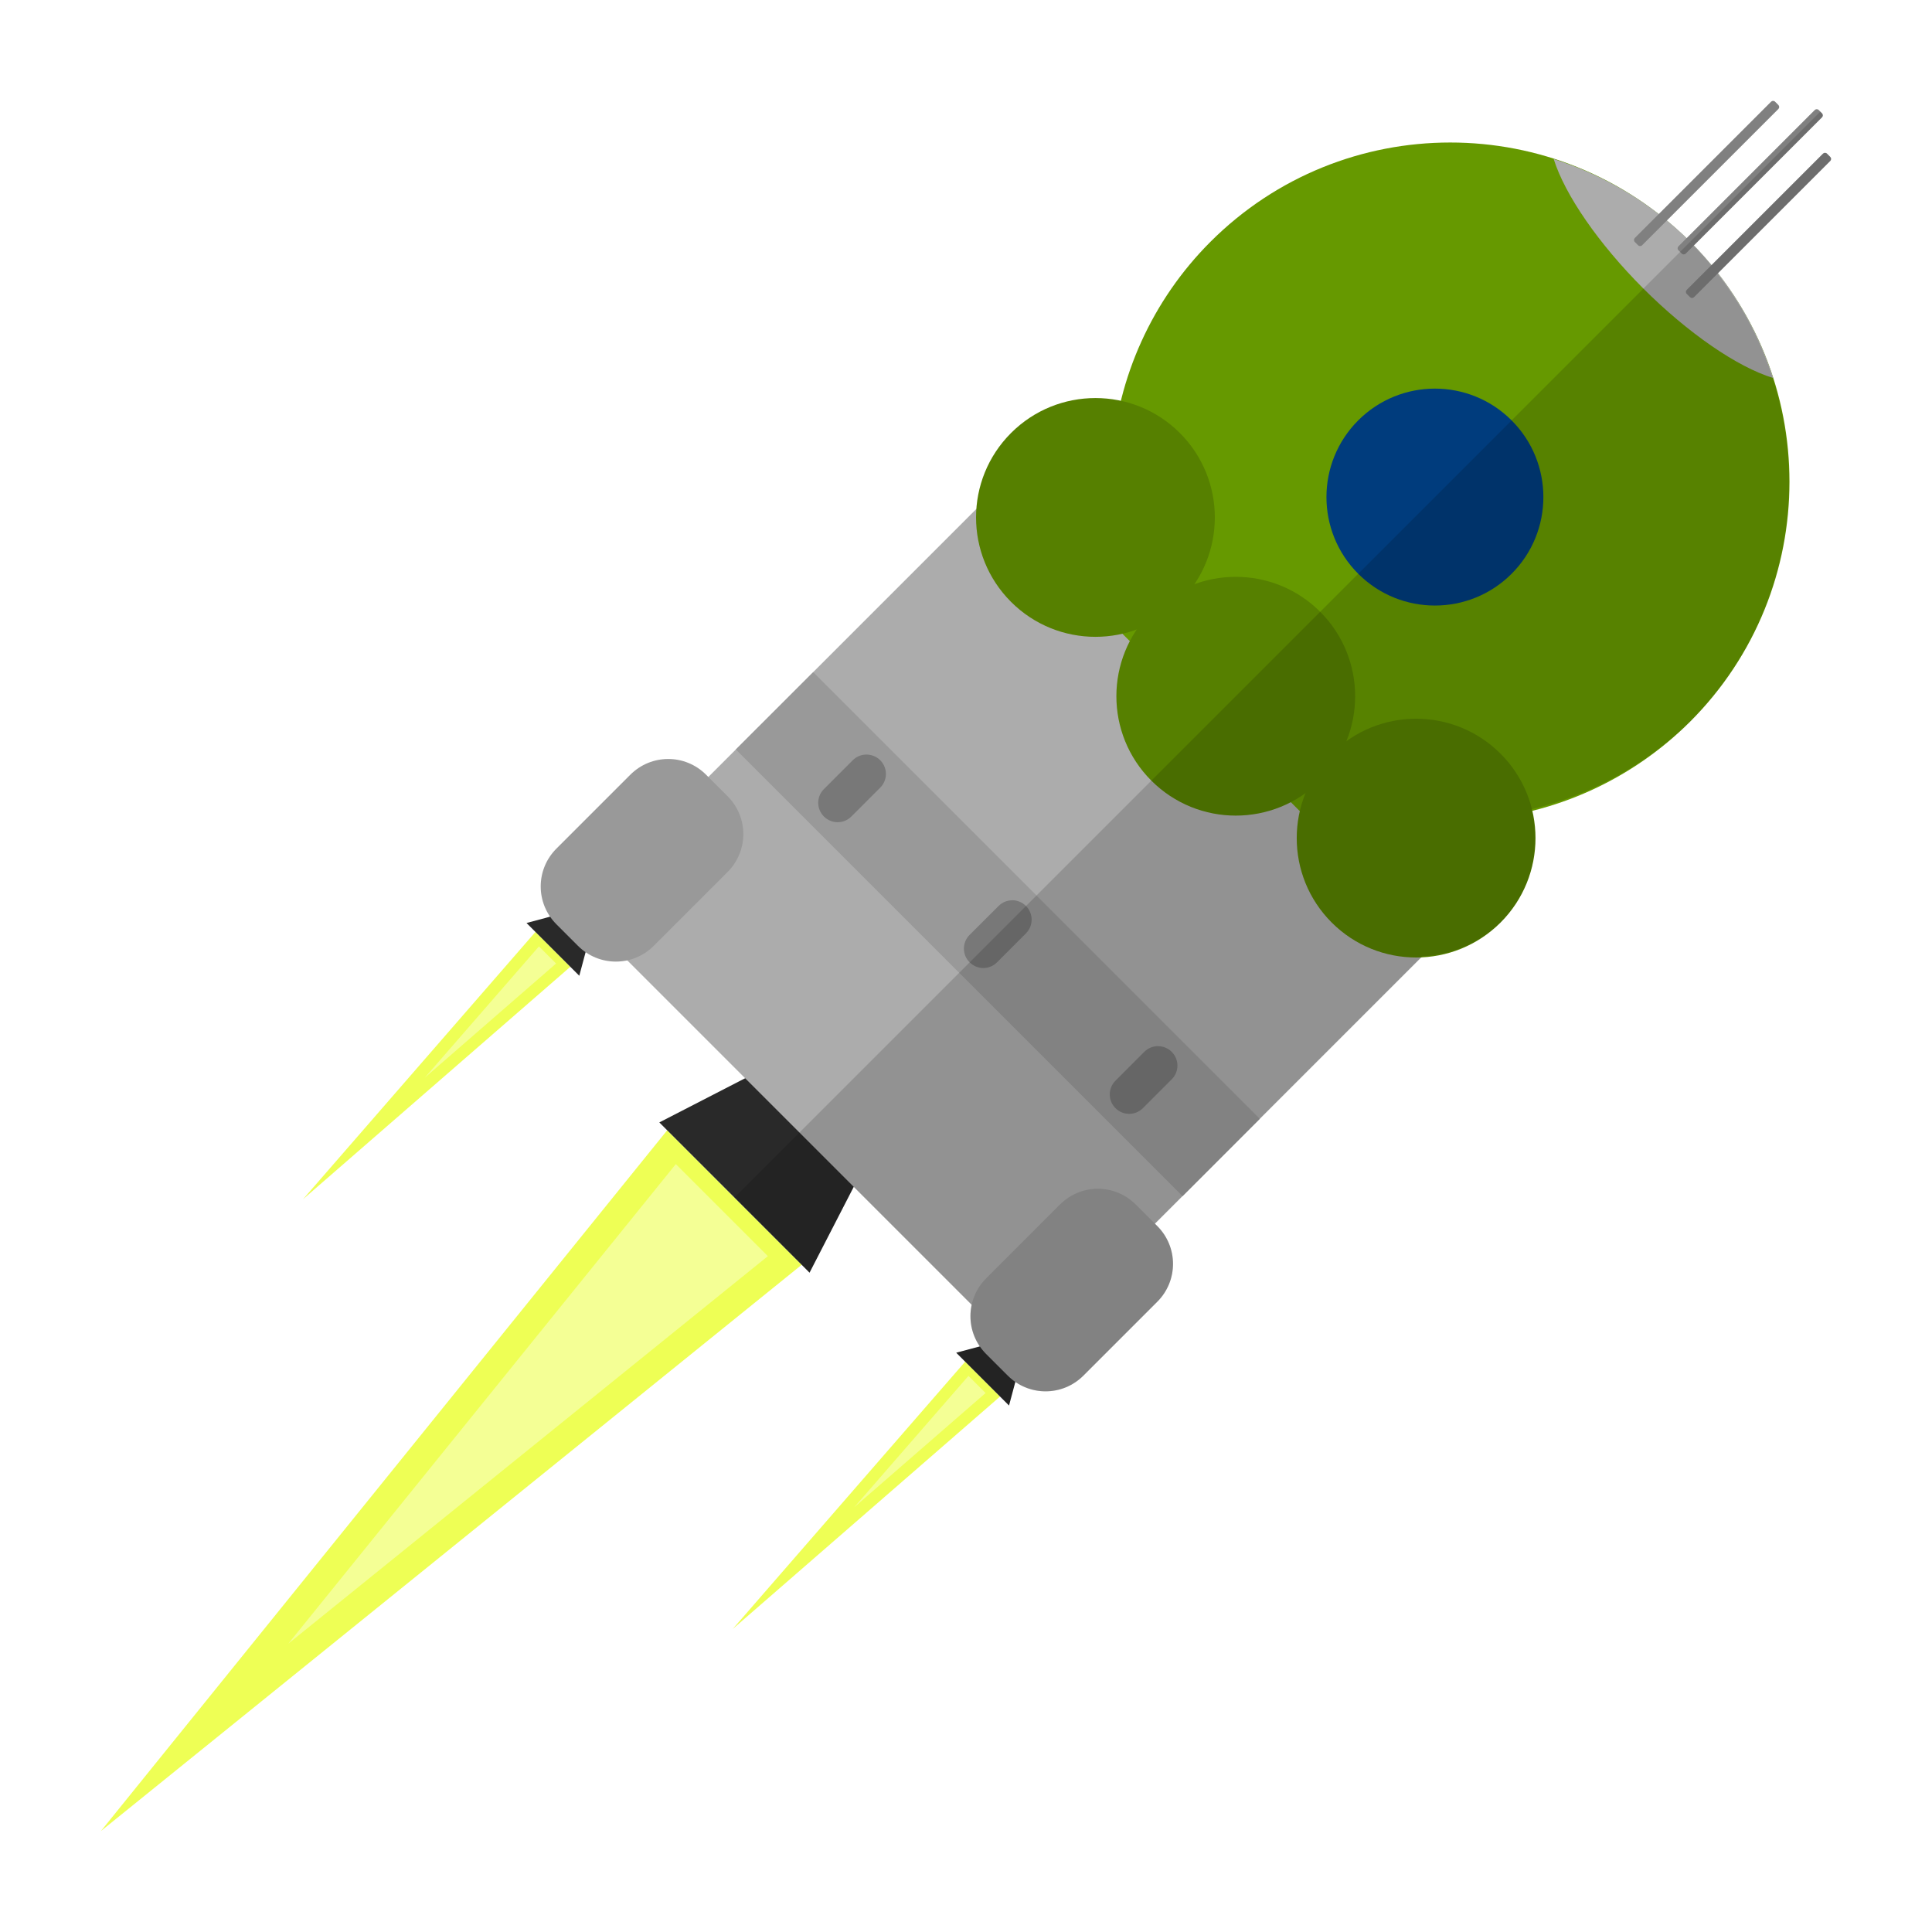
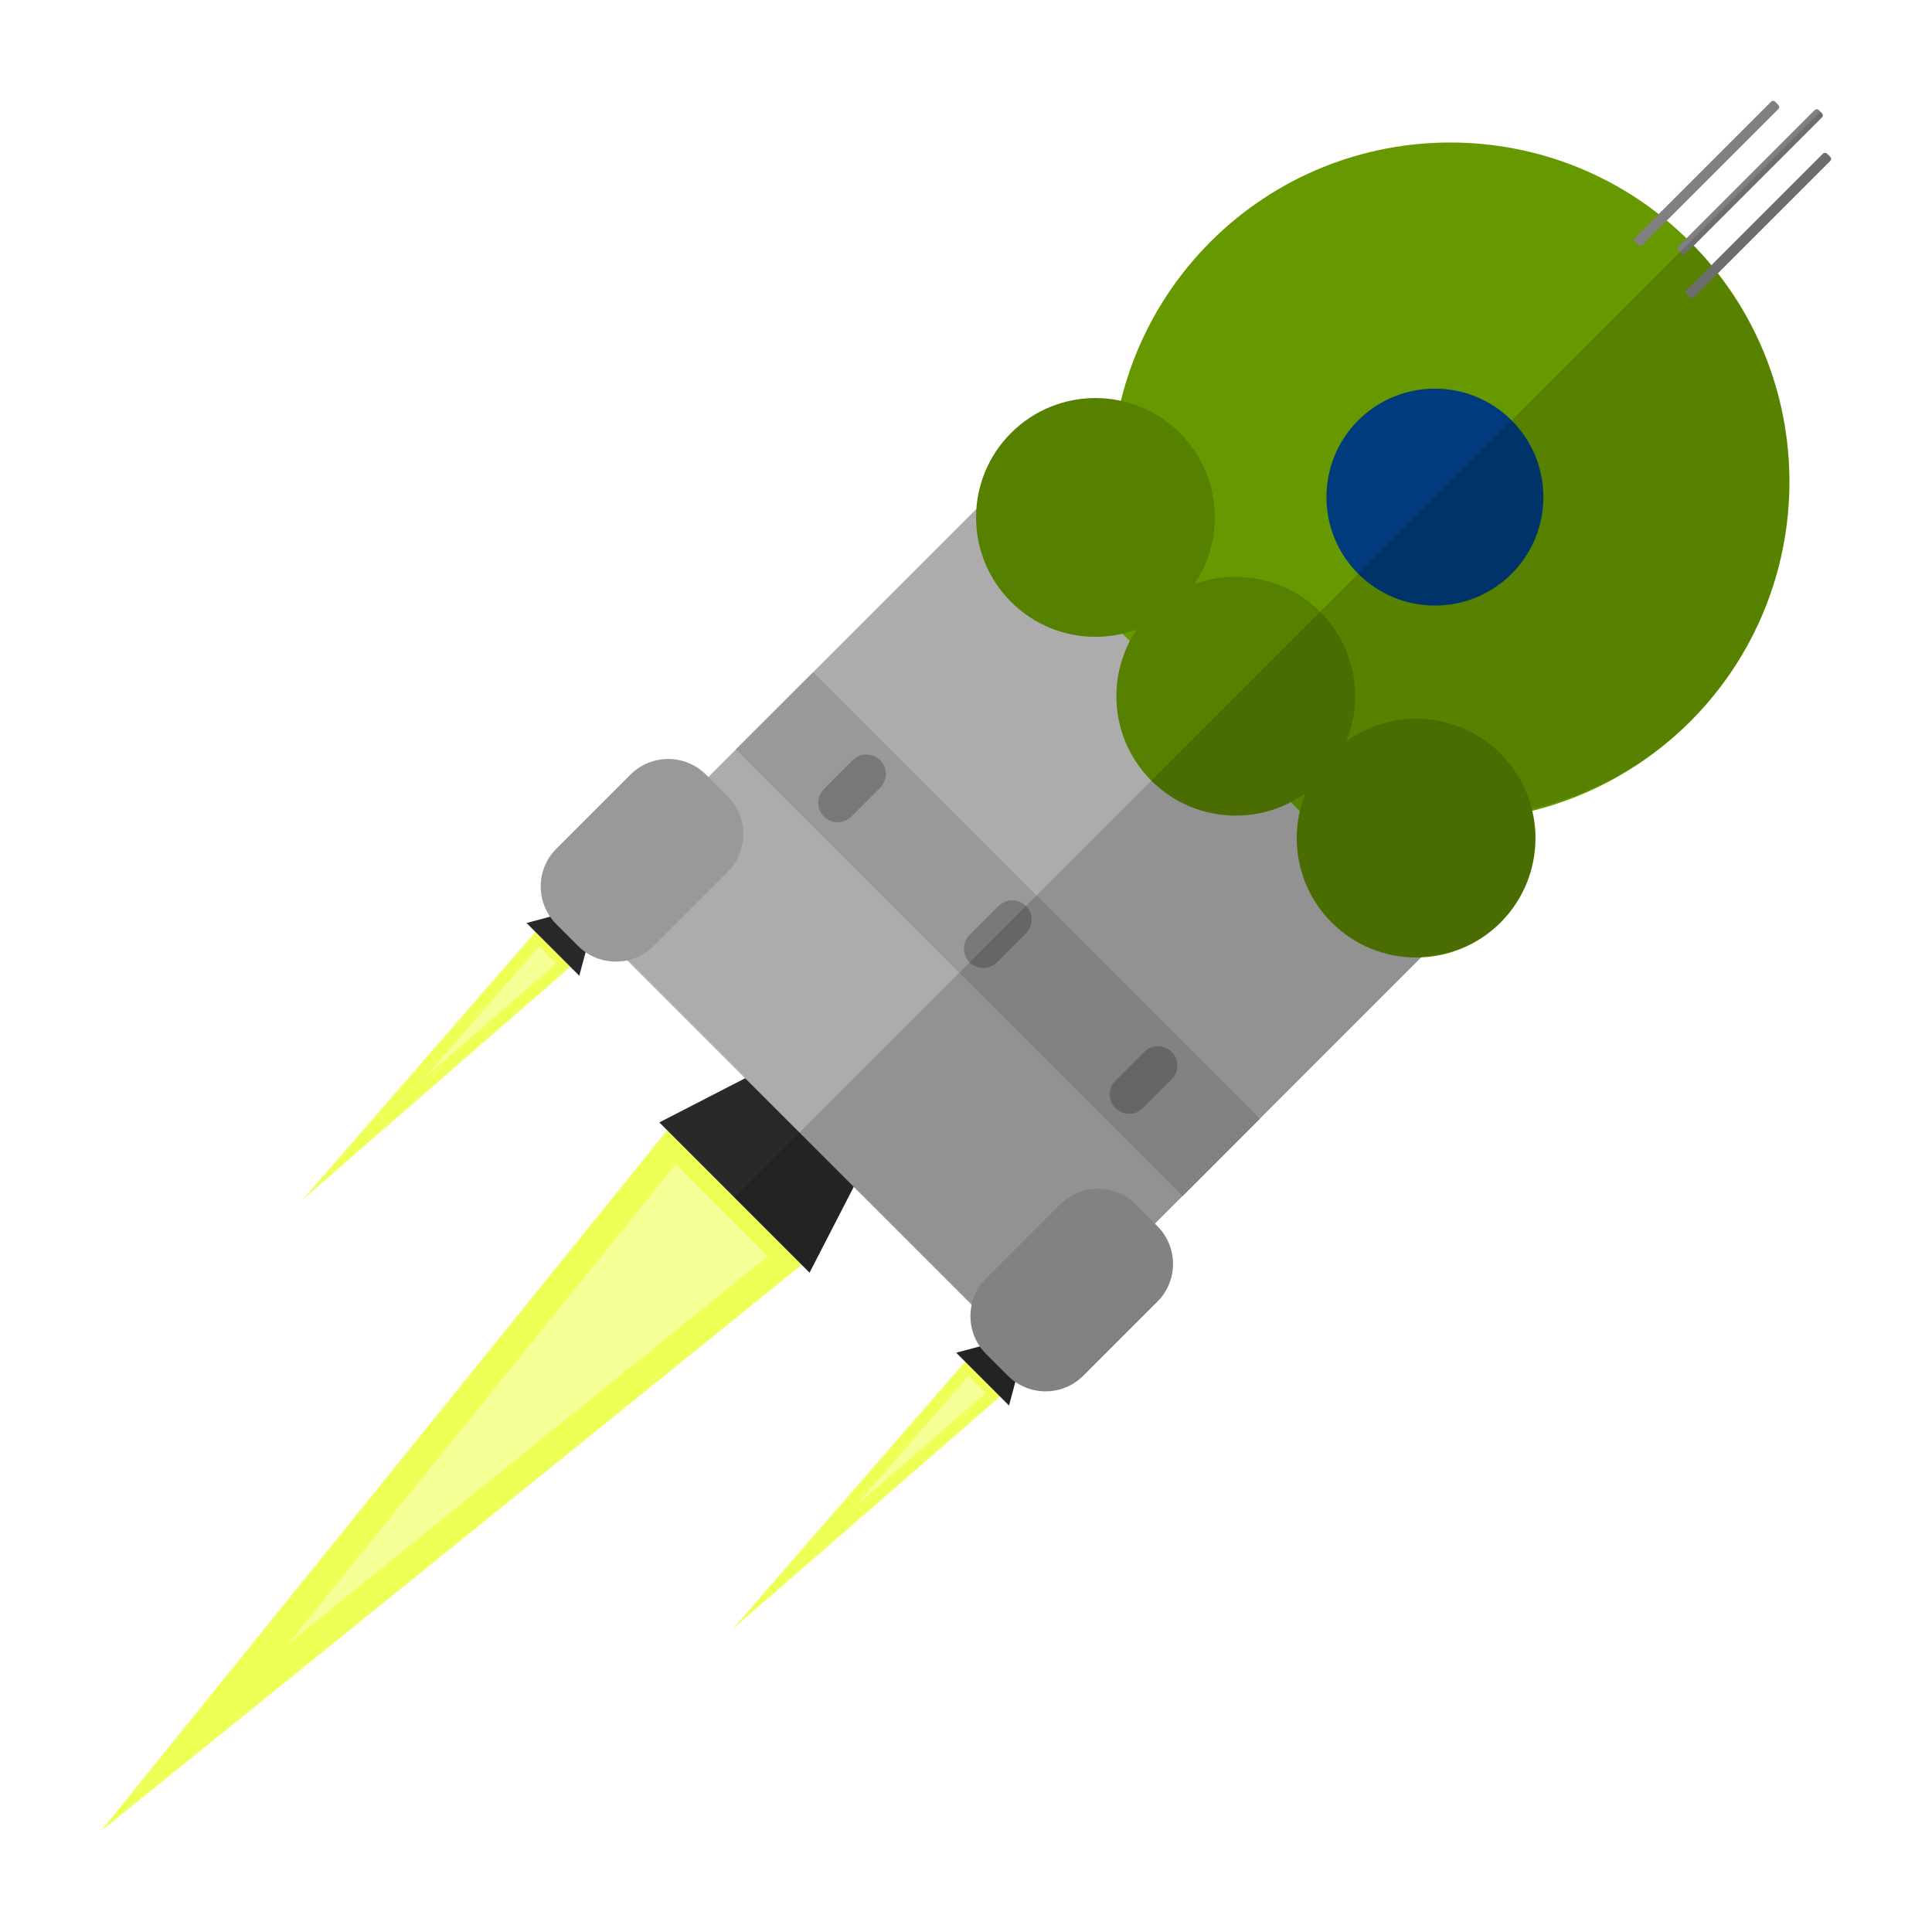
<svg xmlns="http://www.w3.org/2000/svg" width="65" height="65" viewBox="0 0 17.198 17.198" version="1.1" id="svg1">
  <defs id="defs1" />
  <g id="layer1" transform="matrix(0.4808008,0.4808008,-0.4808008,0.4808008,12.53269,-3.603587)" style="stroke-width:1.471">
    <g id="g14" style="stroke-width:0.908" transform="matrix(1,0,0,2.622843,0,-33.18817)">
      <g id="g17" style="stroke-width:0.908" transform="translate(0,-0.3817975)">
        <path style="fill:#eeff55;fill-opacity:1;stroke-width:1.725" id="path10" d="m 22.658,49.548 12.732,0 -6.366,11.027 z" transform="matrix(0.1956131,0,0,0.4055525,2.921367,0.9733805)" />
        <path style="fill:#f4ff95;fill-opacity:1;stroke-width:2.521" id="path15" d="m 22.658,49.548 12.732,0 -6.366,11.027 z" transform="matrix(0.1338582,0,0,0.2775199,4.713778,7.40596)" />
      </g>
      <g id="g19" style="stroke-width:1.446" transform="matrix(1,0,0,0.3945336,0,12.38218)">
        <path style="fill:#eeff55;fill-opacity:1;stroke-width:5.393" id="path11" d="m 22.658,49.548 12.732,0 -6.366,11.027 z" transform="matrix(0.05071699,0,0,0.4055525,3.148871,0.356319)" />
        <path style="fill:#f4ff95;fill-opacity:1;stroke-width:10.978" id="path16" d="m 22.658,49.548 12.732,0 -6.366,11.027 z" transform="matrix(0.02491358,0,0,0.1992185,3.899906,10.6779)" />
      </g>
      <g id="g18" style="stroke-width:1.446" transform="matrix(1,0,0,0.3945336,0,12.38218)">
        <path style="fill:#eeff55;fill-opacity:1;stroke-width:5.393" id="path14" d="m 22.658,49.548 12.732,0 -6.366,11.027 z" transform="matrix(0.05071699,0,0,0.4055525,11.10496,0.356319)" />
        <path style="fill:#f4ff95;fill-opacity:1;stroke-width:10.978" id="path17" d="m 22.658,49.548 12.732,0 -6.366,11.027 z" transform="matrix(0.02491358,0,0,0.1992185,11.8518,10.6779)" />
      </g>
    </g>
    <path style="fill:#292929;fill-opacity:1;stroke-width:1.449" id="path2" d="m 31.267,49.658 3.439,5.957 -6.878,0 z" transform="matrix(0.4043551,0,0,0.7289167,-4.044167,-19.47115)" />
    <rect style="fill:#acacac;fill-opacity:1;stroke-width:1.946" id="rect2" width="8.269" height="9.702" x="4.464" y="10.162" ry="0.701" />
    <g id="g9" style="stroke-width:1.471">
      <g id="g3" transform="translate(-0.7441185)" style="stroke-width:1.471">
        <path style="fill:#292929;fill-opacity:1;stroke-width:1.946" id="path3" d="m 24.554,52.626 -2.416,0 1.208,-2.092 z" transform="matrix(0.4043551,0,0,0.4043551,-4.074872,-0.828782)" />
        <path id="rect3" style="fill:#999999;fill-opacity:1;stroke-width:1.946" d="m 5.166,17.416 c -0.389,0 -0.701,0.314 -0.701,0.702 v 1.367 c 0,0.389 0.313,0.701 0.701,0.701 h 0.399 c 0.389,0 0.701,-0.313 0.701,-0.701 v -1.367 c 0,-0.389 -0.313,-0.702 -0.701,-0.702 z" />
      </g>
      <g id="g6" transform="translate(7.211975)" style="stroke-width:1.471">
        <path style="fill:#292929;fill-opacity:1;stroke-width:1.946" id="path4" d="m 24.554,52.626 -2.416,0 1.208,-2.092 z" transform="matrix(0.4043551,0,0,0.4043551,-4.074872,-0.828782)" />
        <path id="rect4" style="fill:#999999;fill-opacity:1;stroke-width:1.946" d="m 5.166,17.417 c -0.389,0 -0.701,0.313 -0.701,0.701 v 1.367 c 0,0.389 0.313,0.701 0.701,0.701 h 0.399 c 0.389,0 0.701,-0.313 0.701,-0.701 v -1.367 c 0,-0.389 -0.313,-0.701 -0.701,-0.701 z" />
      </g>
    </g>
    <g id="g10" style="stroke-width:1.471">
      <path id="rect6" style="fill:#999999;fill-opacity:1;stroke-width:1.946" d="m 4.465,15.475 -5.374e-4,1.432 h 8.27 l -5.38e-4,-1.432 z" />
      <path id="rect7" style="fill:#787878;fill-opacity:1;stroke-width:1.946" d="m 8.419,15.744 c -0.046,0.046 -0.074,0.11 -0.074,0.18 l -5.374e-4,0.535 c 0,0.141 0.113,0.254 0.254,0.254 0.141,0 0.254,-0.113 0.254,-0.254 l -5.374e-4,-0.535 c 0,-0.141 -0.113,-0.254 -0.254,-0.254 -0.07,0 -0.134,0.028 -0.18,0.074 z" />
      <path id="rect8" style="fill:#787878;fill-opacity:1;stroke-width:1.946" d="m 5.72,15.745 c -0.046,0.046 -0.074,0.109 -0.074,0.179 v 0.534 c 0,0.141 0.113,0.254 0.254,0.254 0.141,0 0.254,-0.113 0.254,-0.254 L 6.154,15.924 c 0,-0.141 -0.113,-0.254 -0.254,-0.254 -0.07,0 -0.134,0.029 -0.18,0.075 z" />
      <path id="rect9" style="fill:#787878;fill-opacity:1;stroke-width:1.946" d="m 11.119,15.744 c -0.046,0.046 -0.075,0.11 -0.075,0.18 l 5.38e-4,0.535 c 0,0.141 0.113,0.254 0.254,0.254 0.141,0 0.254,-0.113 0.254,-0.254 v -0.534 c 0,-0.141 -0.113,-0.254 -0.254,-0.254 -0.07,0 -0.134,0.028 -0.179,0.074 z" />
      <path id="path1" style="opacity:1;fill:#669900;fill-opacity:1;stroke-width:0.117" d="M 8.599,3.374 A 4.441,4.441 0 0 0 4.158,7.816 4.441,4.441 0 0 0 5.254,10.735 L 4.375,12.257 H 8.599 12.822 L 11.944,10.735 A 4.441,4.441 0 0 0 13.04,7.816 4.441,4.441 0 0 0 8.599,3.374 Z" />
    </g>
    <circle style="opacity:1;fill:#003c7d;fill-opacity:1;stroke-width:0.119" id="path12" cx="8.599" cy="8.099" r="1.42" />
    <g id="g4" style="stroke-width:1.471">
      <circle style="opacity:1;fill:#568000;fill-opacity:1;stroke-width:0.205" id="path13" cx="8.599" cy="11.786" r="1.563" />
      <circle style="opacity:1;fill:#568000;fill-opacity:1;stroke-width:0.205" id="circle13" cx="11.582" cy="11.43" r="1.563" />
      <circle style="opacity:1;fill:#568000;fill-opacity:1;stroke-width:0.205" id="circle14" cx="5.645" cy="11.43" r="1.563" />
    </g>
-     <path d="M 10.629,3.865 A 4.441,4.441 0 0 0 8.595,3.37 4.441,4.441 0 0 0 6.569,3.87 2.401,0.79 0 0 0 8.595,4.239 2.401,0.79 0 0 0 10.629,3.865 Z" style="display:inline;fill:#acacac;fill-opacity:1;stroke-width:1.946" id="path18" />
    <g id="g5" style="stroke-width:1.471">
      <rect style="opacity:1;fill:#808080;fill-opacity:1;stroke-width:0.121" id="rect14" width="0.135" height="2.597" x="8.532" y="0.963" ry="0.037" />
      <rect style="opacity:1;fill:#808080;fill-opacity:1;stroke-width:0.121" id="rect15" width="0.135" height="2.597" x="8.051" y="1.29" ry="0.037" />
      <rect style="opacity:1;fill:#808080;fill-opacity:1;stroke-width:0.121" id="rect16" width="0.135" height="2.597" x="9.012" y="1.29" ry="0.037" />
    </g>
    <path id="path93" style="fill:#000000;fill-opacity:0.15;stroke-width:1.946" d="M 8.599,0.963 V 3.371 a 4.441,4.441 0 0 1 0.043,0.005 4.441,4.441 0 0 1 0.025,0.002 V 1 c 0,-0.021 -0.017,-0.037 -0.037,-0.037 z m 0.068,2.415 v 0.002 a 4.441,4.441 0 0 0 -0.025,-0.003 4.441,4.441 0 0 0 -0.043,-0.002 v 0.185 0.679 2.441 2.84 0.642 0.062 2.033 1.092 2.126 0.195 1.043 0.013 0.182 2.956 1.205 h 1.391 l -0.386,-1.205 h 2.184 c 0.102,0.16 0.267,0.275 0.461,0.311 l -0.16,0.277 h 0.977 l -0.16,-0.277 c 0.326,-0.06 0.572,-0.344 0.572,-0.689 v -1.367 c 0,-0.389 -0.312,-0.701 -0.701,-0.701 h -0.043 v -0.509 -1.433 -3.01 a 1.563,1.563 0 0 0 0.411,-1.034 1.563,1.563 0 0 0 -0.762,-1.338 4.441,4.441 0 0 0 0.658,-2.276 4.441,4.441 0 0 0 -2.417,-3.949 4.441,4.441 0 0 0 -0.025,-0.013 4.441,4.441 0 0 0 -0.92,-0.344 4.441,4.441 0 0 0 -0.091,-0.021 4.441,4.441 0 0 0 -0.44,-0.077 V 1.328 c 0,-0.021 -0.017,-0.037 -0.038,-0.037 h -0.06 c -0.021,0 -0.037,0.017 -0.037,0.037 v 2.066 a 4.441,4.441 0 0 0 -0.345,-0.017 z" />
  </g>
</svg>
